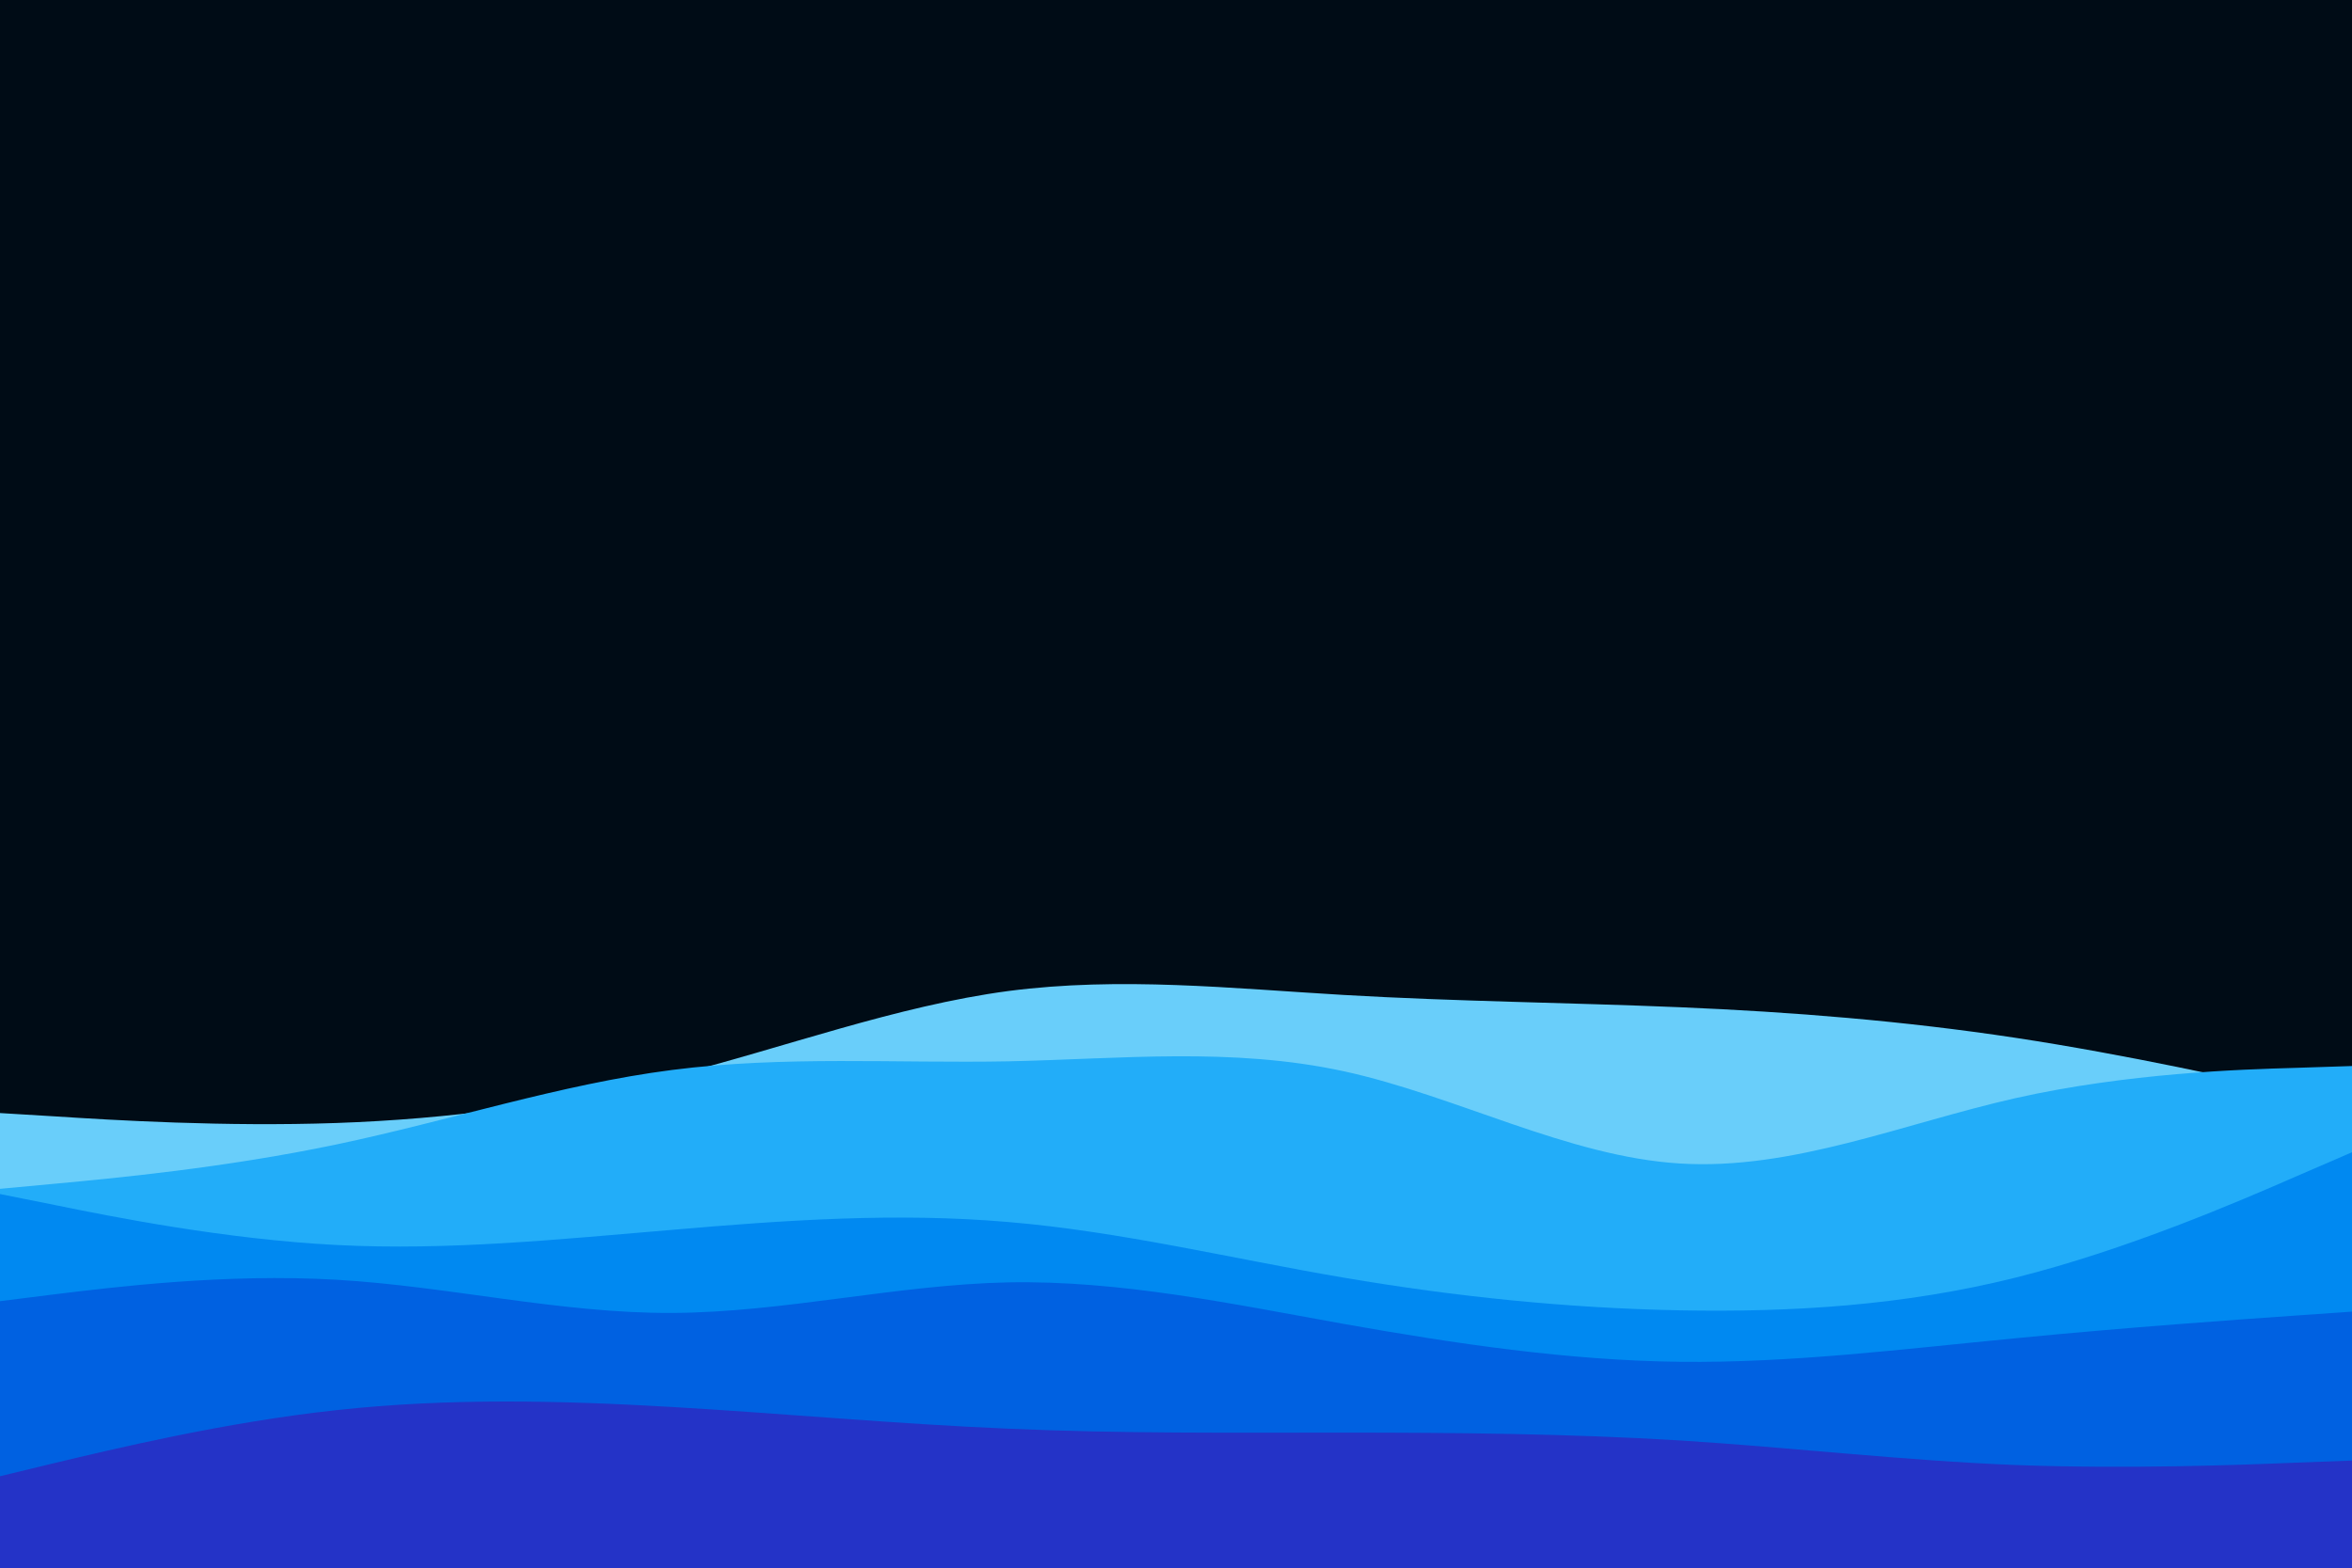
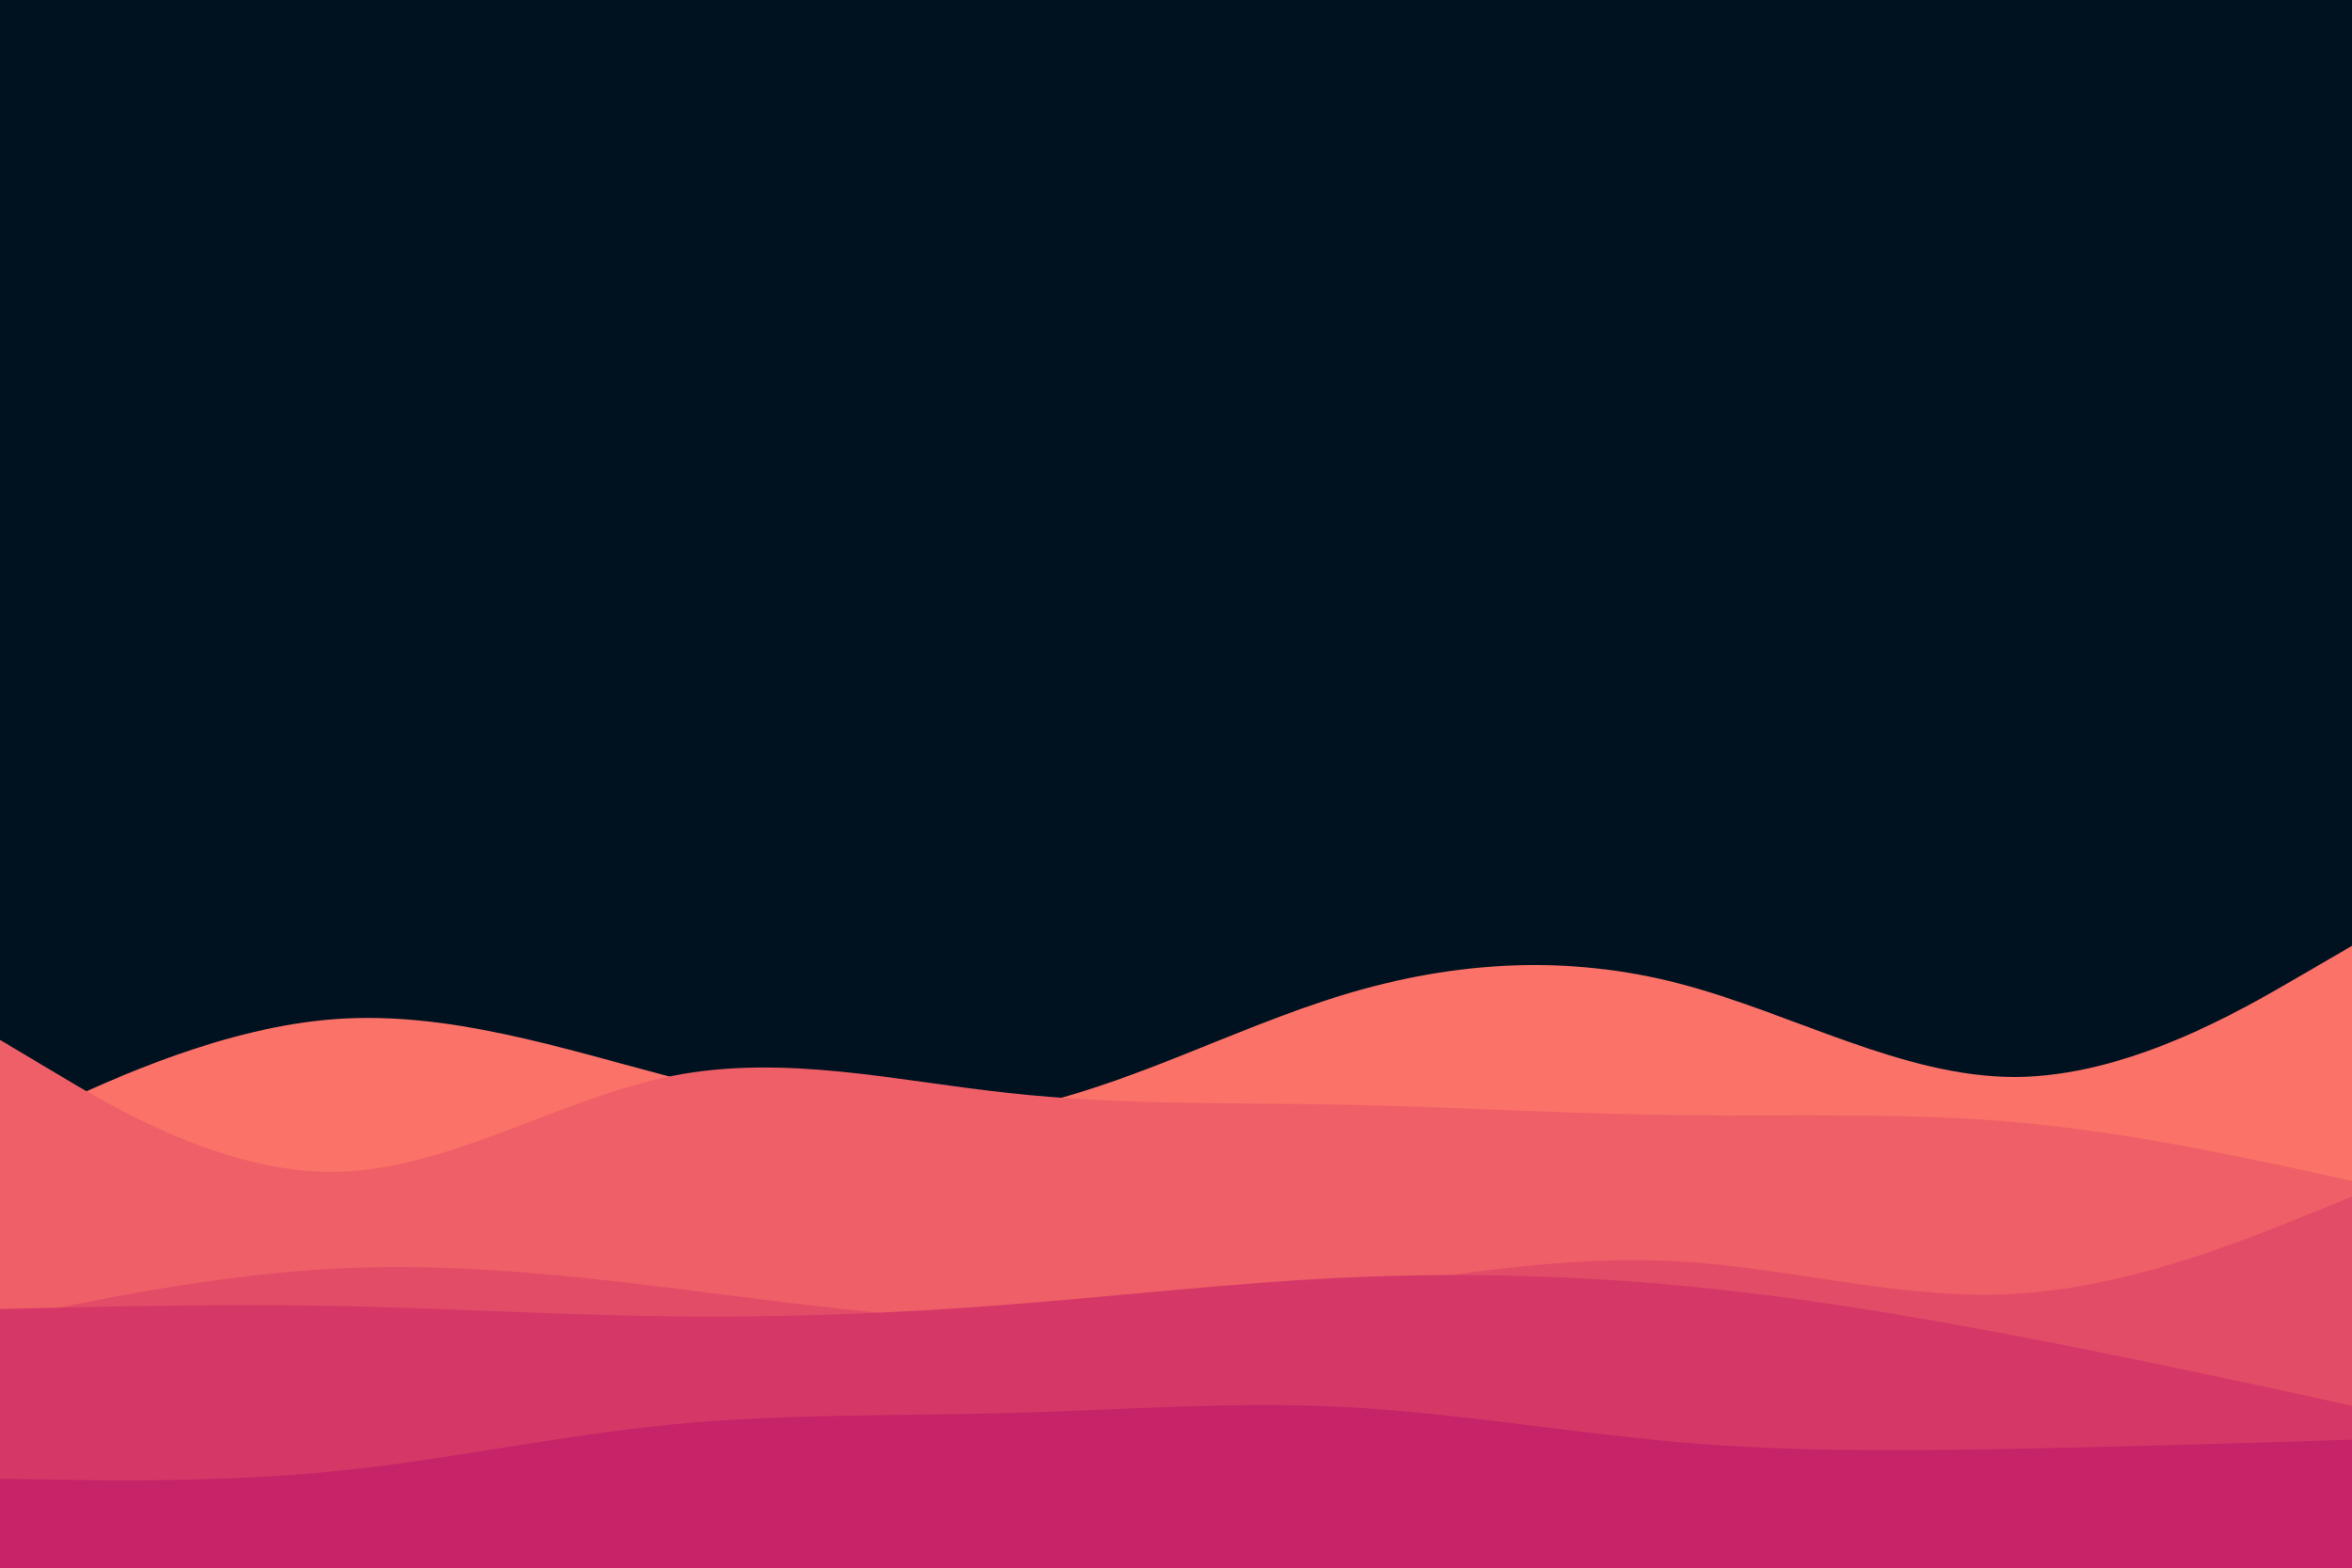
<svg xmlns="http://www.w3.org/2000/svg" id="visual" viewBox="0 0 900 600" width="900" height="600" version="1.1">
-   <rect x="0" y="0" width="900" height="600" fill="#000c16" />
-   <path d="M0 426L21.5 427.3C43 428.7 86 431.3 128.8 429.8C171.7 428.3 214.3 422.7 257.2 411.8C300 401 343 385 385.8 379.3C428.7 373.7 471.3 378.3 514.2 380.8C557 383.3 600 383.7 642.8 385.5C685.7 387.3 728.3 390.7 771.2 397.2C814 403.7 857 413.3 878.5 418.2L900 423L900 601L878.5 601C857 601 814 601 771.2 601C728.3 601 685.7 601 642.8 601C600 601 557 601 514.2 601C471.3 601 428.7 601 385.8 601C343 601 300 601 257.2 601C214.3 601 171.7 601 128.8 601C86 601 43 601 21.5 601L0 601Z" fill="#69cefa" />
-   <path d="M0 455L21.5 453C43 451 86 447 128.8 438C171.7 429 214.3 415 257.2 409.5C300 404 343 407 385.8 406.2C428.7 405.3 471.3 400.7 514.2 410C557 419.3 600 442.7 642.8 445.3C685.7 448 728.3 430 771.2 420.3C814 410.7 857 409.3 878.5 408.7L900 408L900 601L878.5 601C857 601 814 601 771.2 601C728.3 601 685.7 601 642.8 601C600 601 557 601 514.2 601C471.3 601 428.7 601 385.8 601C343 601 300 601 257.2 601C214.3 601 171.7 601 128.8 601C86 601 43 601 21.5 601L0 601Z" fill="#22adf9" />
-   <path d="M0 457L21.5 461.3C43 465.7 86 474.3 128.8 476.5C171.7 478.7 214.3 474.3 257.2 470.7C300 467 343 464 385.8 467.7C428.7 471.3 471.3 481.7 514.2 489C557 496.3 600 500.7 642.8 501.5C685.7 502.3 728.3 499.7 771.2 489C814 478.3 857 459.7 878.5 450.3L900 441L900 601L878.5 601C857 601 814 601 771.2 601C728.3 601 685.7 601 642.8 601C600 601 557 601 514.2 601C471.3 601 428.7 601 385.8 601C343 601 300 601 257.2 601C214.3 601 171.7 601 128.8 601C86 601 43 601 21.5 601L0 601Z" fill="#0089f1" />
-   <path d="M0 498L21.5 495.3C43 492.7 86 487.3 128.8 489.8C171.7 492.3 214.3 502.7 257.2 502.5C300 502.3 343 491.7 385.8 490.8C428.7 490 471.3 499 514.2 506.7C557 514.3 600 520.7 642.8 521.2C685.7 521.7 728.3 516.3 771.2 512.2C814 508 857 505 878.5 503.5L900 502L900 601L878.5 601C857 601 814 601 771.2 601C728.3 601 685.7 601 642.8 601C600 601 557 601 514.2 601C471.3 601 428.7 601 385.8 601C343 601 300 601 257.2 601C214.3 601 171.7 601 128.8 601C86 601 43 601 21.5 601L0 601Z" fill="#0061e1" />
-   <path d="M0 565L21.5 559.8C43 554.7 86 544.3 128.8 539.7C171.7 535 214.3 536 257.2 538.5C300 541 343 545 385.8 546.8C428.7 548.7 471.3 548.3 514.2 548.3C557 548.3 600 548.7 642.8 551.3C685.7 554 728.3 559 771.2 560.7C814 562.3 857 560.7 878.5 559.8L900 559L900 601L878.5 601C857 601 814 601 771.2 601C728.3 601 685.7 601 642.8 601C600 601 557 601 514.2 601C471.3 601 428.7 601 385.8 601C343 601 300 601 257.2 601C214.3 601 171.7 601 128.8 601C86 601 43 601 21.5 601L0 601Z" fill="#2433c7" />
+   <rect x="0" y="0" width="900" height="600" fill="#001220" />
+   <path d="M0 433L21.5 423C43 413 86 393 128.8 390C171.7 387 214.3 401 257.2 412.3C300 423.7 343 432.3 385.8 424.8C428.7 417.3 471.3 393.7 514.2 380.7C557 367.7 600 365.3 642.8 376.5C685.7 387.7 728.3 412.3 771.2 412.2C814 412 857 387 878.5 374.5L900 362L900 601L878.5 601C857 601 814 601 771.2 601C728.3 601 685.7 601 642.8 601C600 601 557 601 514.2 601C471.3 601 428.7 601 385.8 601C343 601 300 601 257.2 601C214.3 601 171.7 601 128.8 601C86 601 43 601 21.5 601L0 601Z" fill="#fa7268" />
+   <path d="M0 398L21.5 410.8C43 423.7 86 449.3 128.8 448.5C171.7 447.7 214.3 420.3 257.2 411.8C300 403.3 343 413.7 385.8 418.3C428.7 423 471.3 422 514.2 422.8C557 423.7 600 426.3 642.8 426.8C685.7 427.3 728.3 425.7 771.2 429.5C814 433.3 857 442.7 878.5 447.3L900 452L900 601L878.5 601C857 601 814 601 771.2 601C728.3 601 685.7 601 642.8 601C600 601 557 601 514.2 601C471.3 601 428.7 601 385.8 601C343 601 300 601 257.2 601C214.3 601 171.7 601 128.8 601C86 601 43 601 21.5 601L0 601Z" fill="#ef5f67" />
+   <path d="M0 505L21.5 500.7C43 496.3 86 487.7 128.8 485.5C171.7 483.3 214.3 487.7 257.2 493C300 498.3 343 504.7 385.8 505.2C428.7 505.7 471.3 500.3 514.2 494C557 487.7 600 480.3 642.8 482.8C685.7 485.3 728.3 497.7 771.2 495.2C814 492.7 857 475.3 878.5 466.7L900 458L900 601L878.5 601C857 601 814 601 771.2 601C728.3 601 685.7 601 642.8 601C600 601 557 601 514.2 601C471.3 601 428.7 601 385.8 601C343 601 300 601 257.2 601C214.3 601 171.7 601 128.8 601C86 601 43 601 21.5 601L0 601Z" fill="#e34c67" />
+   <path d="M0 501L21.5 500.5C43 500 86 499 128.8 499.8C171.7 500.7 214.3 503.3 257.2 503.8C300 504.3 343 502.7 385.8 499.3C428.7 496 471.3 491 514.2 489C557 487 600 488 642.8 492C685.7 496 728.3 503 771.2 511.2C814 519.3 857 528.7 878.5 533.3L900 538L900 601L878.5 601C857 601 814 601 771.2 601C728.3 601 685.7 601 642.8 601C600 601 557 601 514.2 601C471.3 601 428.7 601 385.8 601C343 601 300 601 257.2 601C214.3 601 171.7 601 128.8 601C86 601 43 601 21.5 601L0 601Z" fill="#d53867" />
+   <path d="M0 566L21.5 566.3C43 566.7 86 567.3 128.8 563C171.7 558.7 214.3 549.3 257.2 545.2C300 541 343 542 385.8 540.8C428.7 539.7 471.3 536.3 514.2 538.5C557 540.7 600 548.3 642.8 552C685.7 555.7 728.3 555.3 771.2 554.5C814 553.7 857 552.3 878.5 551.7L900 551L900 601L878.5 601C857 601 814 601 771.2 601C728.3 601 685.7 601 642.8 601C600 601 557 601 514.2 601C471.3 601 428.7 601 385.8 601C343 601 300 601 257.2 601C214.3 601 171.7 601 128.8 601C86 601 43 601 21.5 601L0 601Z" fill="#c62368" />
</svg>
